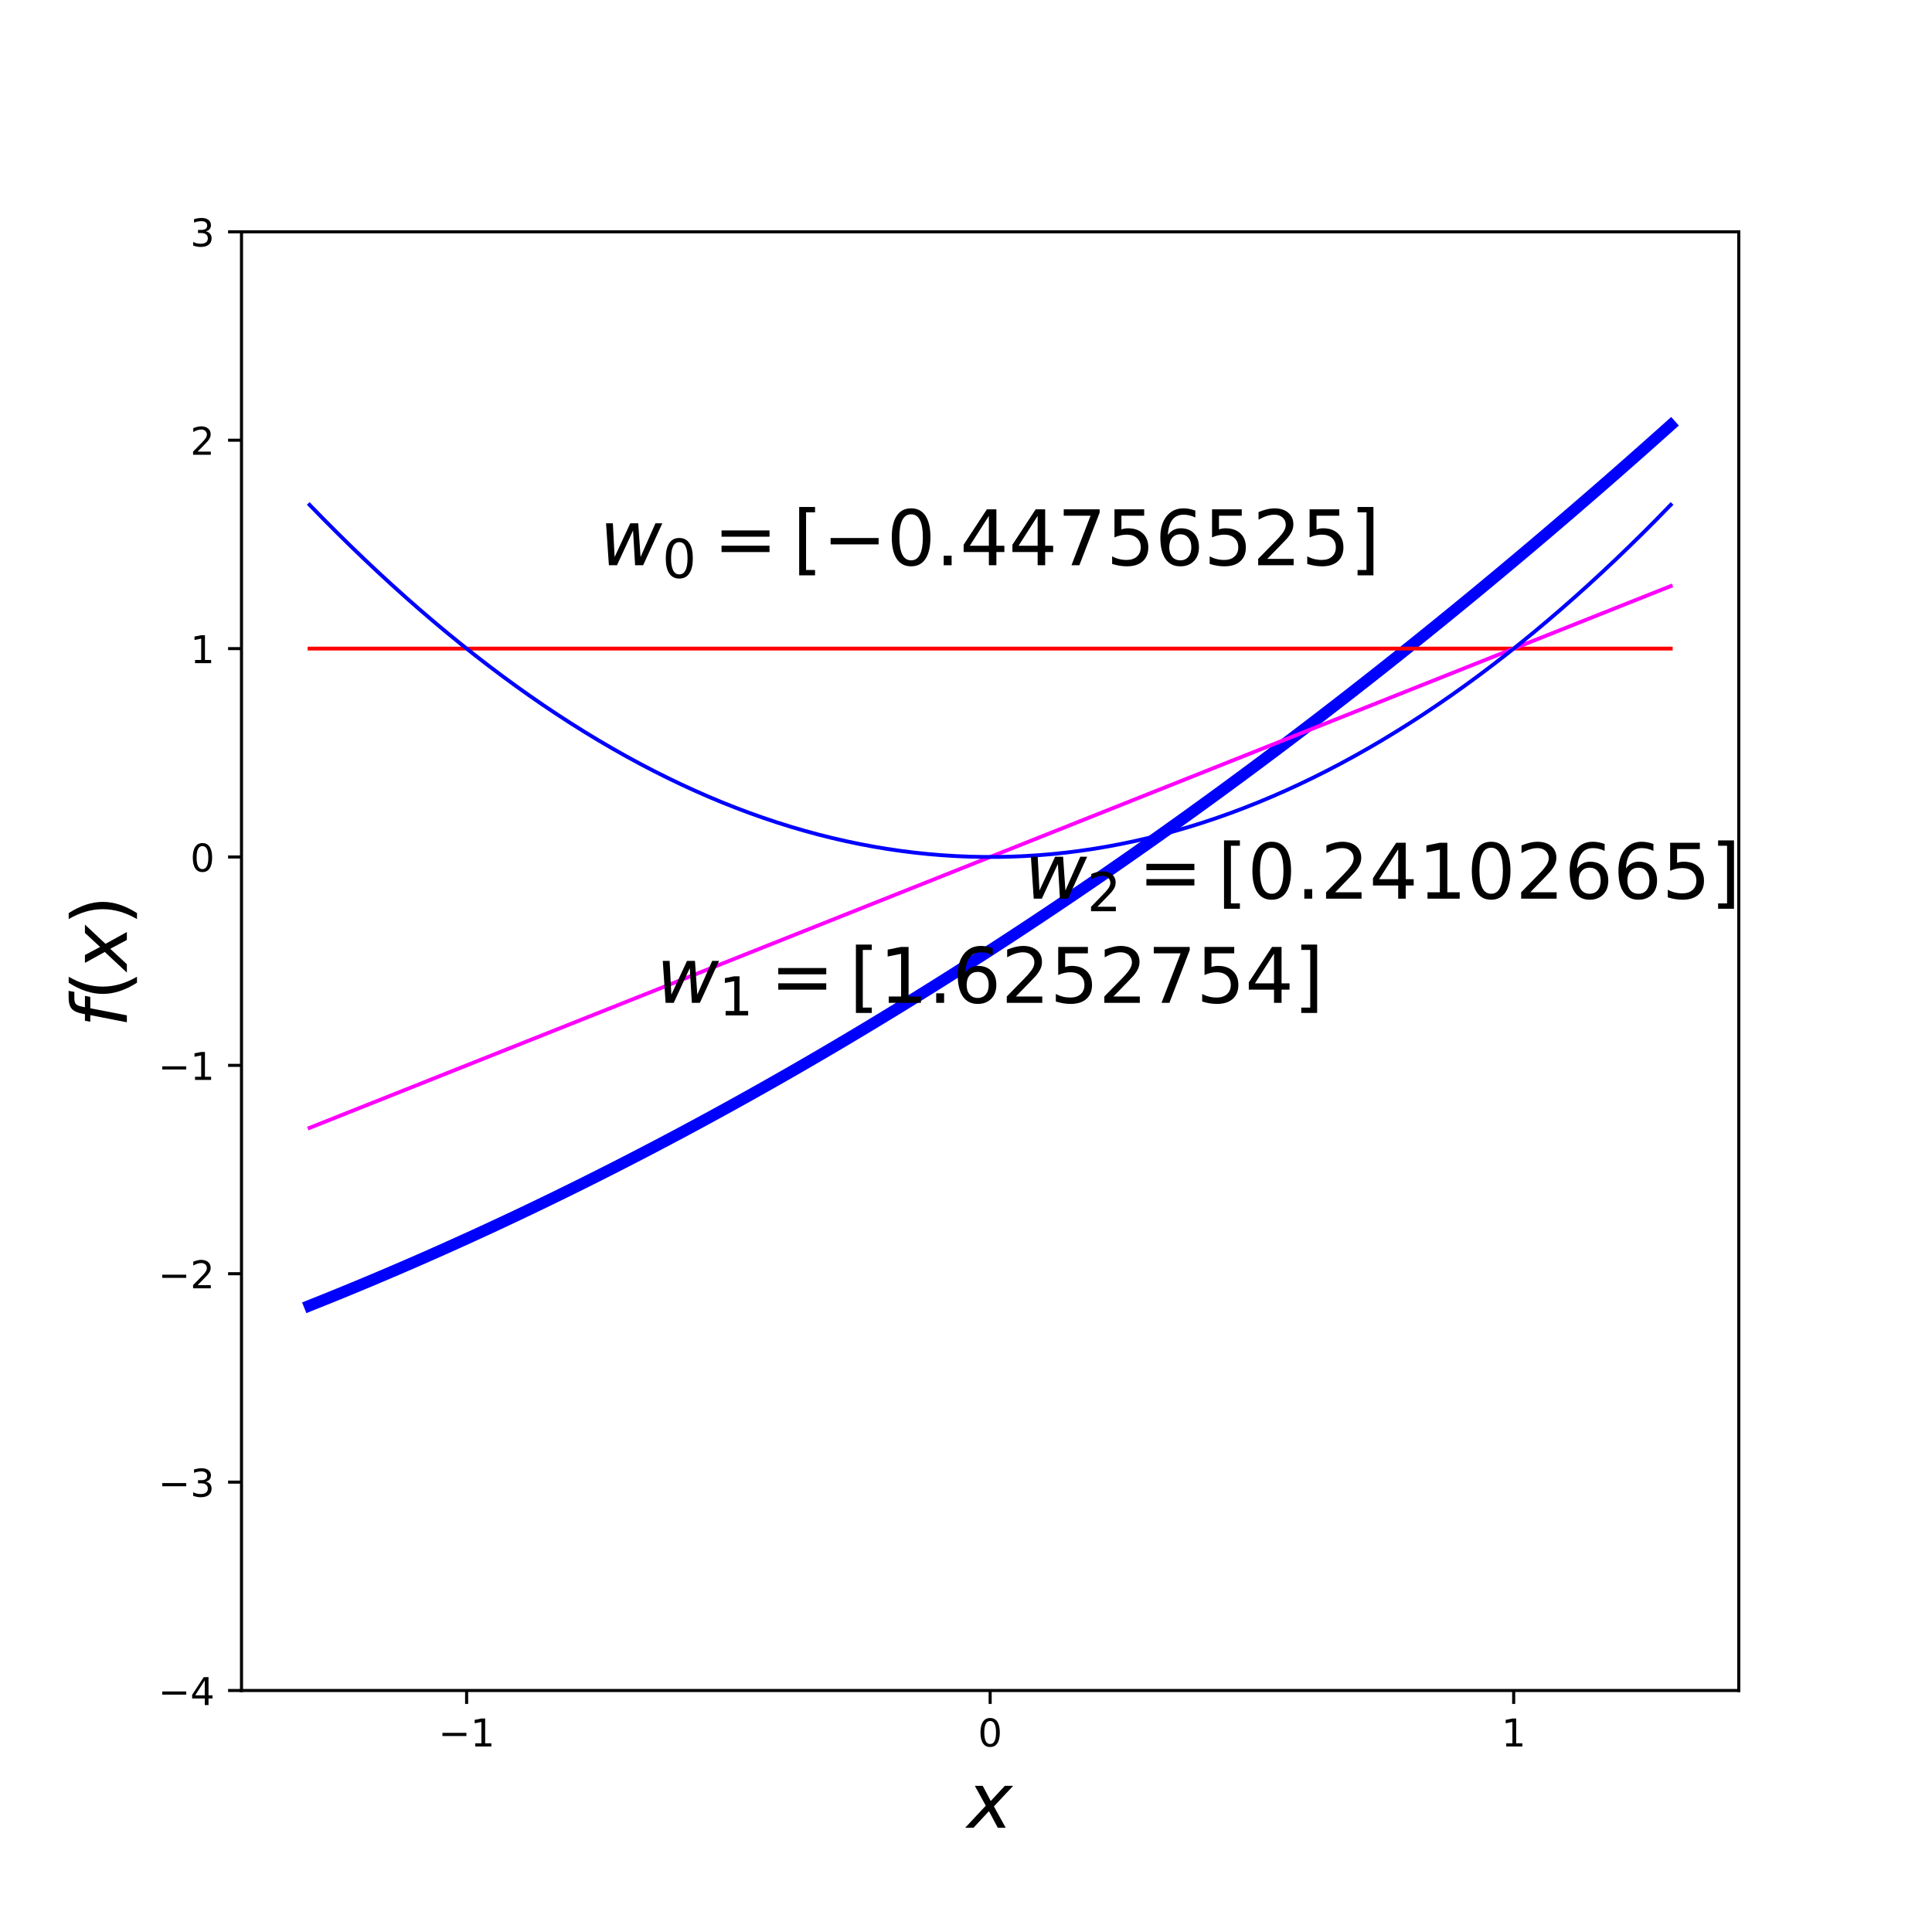
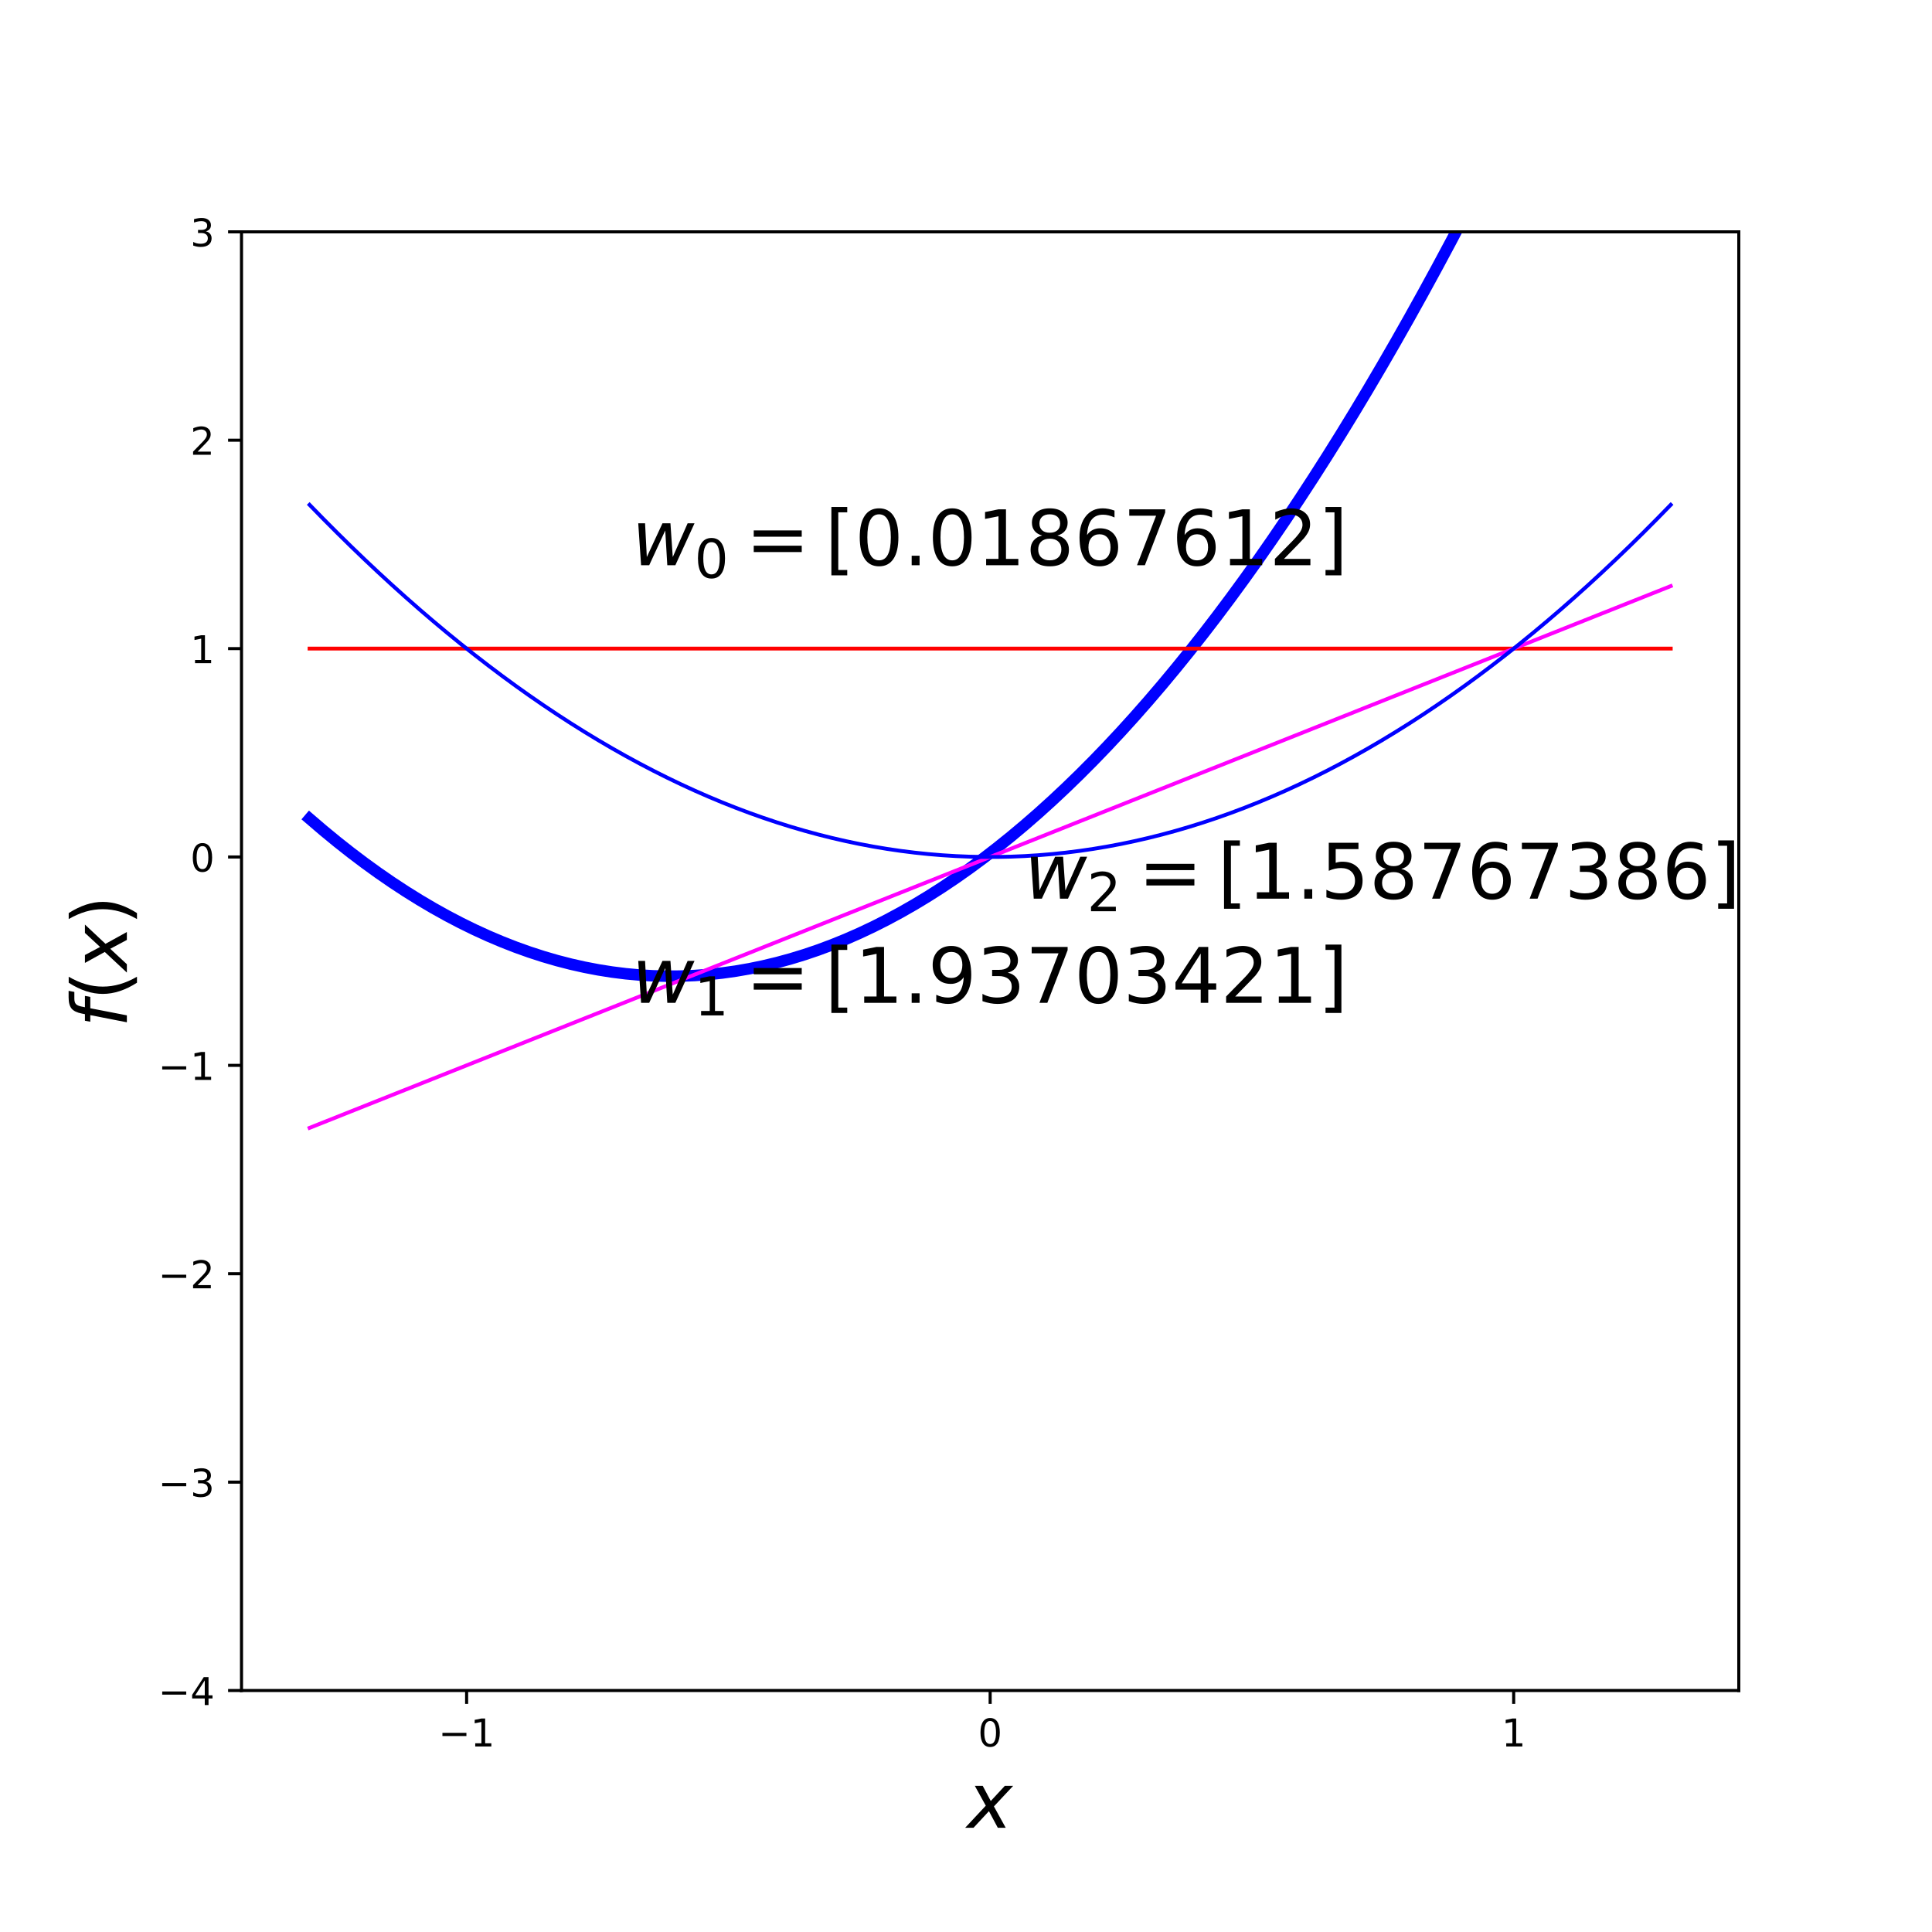
<svg xmlns="http://www.w3.org/2000/svg" xmlns:xlink="http://www.w3.org/1999/xlink" height="504pt" version="1.1" viewBox="0 0 504 504" width="504pt">
  <defs>
    <style type="text/css">
*{stroke-linecap:butt;stroke-linejoin:round;white-space:pre;}
  </style>
  </defs>
  <g id="figure_1">
    <g id="patch_1">
      <path d="M 0 504  L 504 504  L 504 0  L 0 0  z " style="fill:none;" />
    </g>
    <g id="axes_1">
      <g id="patch_2">
        <path d="M 63 441  L 453.6 441  L 453.6 60.48  L 63 60.48  z " style="fill:none;" />
      </g>
      <g id="matplotlib.axis_1">
        <g id="xtick_1">
          <g id="line2d_1">
            <defs>
-               <path d="M 0 0  L 0 3.5  " id="m003e9f1acd" style="stroke:#000000;stroke-width:0.8;" />
-             </defs>
-             <g>
-               <use style="stroke:#000000;stroke-width:0.8;" x="121.727" xlink:href="#m003e9f1acd" y="441" />
+               <path d="M 0 0  L 0 3.5  " id="md6a4d8526d" style="stroke:#000000;stroke-width:0.8;" />
+             </defs>
+             <g>
+               <use style="stroke:#000000;stroke-width:0.8;" x="121.727" xlink:href="#md6a4d8526d" y="441" />
            </g>
          </g>
          <g id="text_1">
            <defs>
              <path d="M 10.594 35.5  L 73.188 35.5  L 73.188 27.203  L 10.594 27.203  z " id="DejaVuSans-8722" />
              <path d="M 12.406 8.297  L 28.516 8.297  L 28.516 63.922  L 10.984 60.406  L 10.984 69.391  L 28.422 72.906  L 38.281 72.906  L 38.281 8.297  L 54.391 8.297  L 54.391 0  L 12.406 0  z " id="DejaVuSans-49" />
            </defs>
            <g transform="translate(114.3555 455.5984)scale(0.1 -0.1)">
              <use xlink:href="#DejaVuSans-8722" />
              <use x="83.789" xlink:href="#DejaVuSans-49" />
            </g>
          </g>
        </g>
        <g id="xtick_2">
          <g id="line2d_2">
            <g>
-               <use style="stroke:#000000;stroke-width:0.8;" x="258.3" xlink:href="#m003e9f1acd" y="441" />
+               <use style="stroke:#000000;stroke-width:0.8;" x="258.3" xlink:href="#md6a4d8526d" y="441" />
            </g>
          </g>
          <g id="text_2">
            <defs>
              <path d="M 31.781 66.406  Q 24.172 66.406 20.328 58.906  Q 16.5 51.422 16.5 36.375  Q 16.5 21.391 20.328 13.891  Q 24.172 6.391 31.781 6.391  Q 39.453 6.391 43.281 13.891  Q 47.125 21.391 47.125 36.375  Q 47.125 51.422 43.281 58.906  Q 39.453 66.406 31.781 66.406  z M 31.781 74.219  Q 44.047 74.219 50.516 64.516  Q 56.984 54.828 56.984 36.375  Q 56.984 17.969 50.516 8.266  Q 44.047 -1.422 31.781 -1.422  Q 19.531 -1.422 13.062 8.266  Q 6.594 17.969 6.594 36.375  Q 6.594 54.828 13.062 64.516  Q 19.531 74.219 31.781 74.219  z " id="DejaVuSans-48" />
            </defs>
            <g transform="translate(255.1188 455.5984)scale(0.1 -0.1)">
              <use xlink:href="#DejaVuSans-48" />
            </g>
          </g>
        </g>
        <g id="xtick_3">
          <g id="line2d_3">
            <g>
-               <use style="stroke:#000000;stroke-width:0.8;" x="394.873" xlink:href="#m003e9f1acd" y="441" />
+               <use style="stroke:#000000;stroke-width:0.8;" x="394.873" xlink:href="#md6a4d8526d" y="441" />
            </g>
          </g>
          <g id="text_3">
            <g transform="translate(391.6922 455.5984)scale(0.1 -0.1)">
              <use xlink:href="#DejaVuSans-49" />
            </g>
          </g>
        </g>
        <g id="text_4">
          <defs>
            <path d="M 60.016 54.688  L 34.906 27.875  L 50.297 0  L 39.984 0  L 28.422 21.688  L 8.297 0  L -2.594 0  L 24.312 28.812  L 10.016 54.688  L 20.312 54.688  L 30.812 34.906  L 49.125 54.688  z " id="DejaVuSans-Oblique-120" />
          </defs>
          <g transform="translate(252.3 476.875)scale(0.2 -0.2)">
            <use transform="translate(0 0.3125)" xlink:href="#DejaVuSans-Oblique-120" />
          </g>
        </g>
      </g>
      <g id="matplotlib.axis_2">
        <g id="ytick_1">
          <g id="line2d_4">
            <defs>
-               <path d="M 0 0  L -3.5 0  " id="m593ec58f8a" style="stroke:#000000;stroke-width:0.8;" />
-             </defs>
-             <g>
-               <use style="stroke:#000000;stroke-width:0.8;" x="63" xlink:href="#m593ec58f8a" y="441" />
+               <path d="M 0 0  L -3.5 0  " id="mcf58e68d33" style="stroke:#000000;stroke-width:0.8;" />
+             </defs>
+             <g>
+               <use style="stroke:#000000;stroke-width:0.8;" x="63" xlink:href="#mcf58e68d33" y="441" />
            </g>
          </g>
          <g id="text_5">
            <defs>
              <path d="M 37.797 64.312  L 12.891 25.391  L 37.797 25.391  z M 35.203 72.906  L 47.609 72.906  L 47.609 25.391  L 58.016 25.391  L 58.016 17.188  L 47.609 17.188  L 47.609 0  L 37.797 0  L 37.797 17.188  L 4.891 17.188  L 4.891 26.703  z " id="DejaVuSans-52" />
            </defs>
            <g transform="translate(41.25781 444.7992)scale(0.1 -0.1)">
              <use xlink:href="#DejaVuSans-8722" />
              <use x="83.789" xlink:href="#DejaVuSans-52" />
            </g>
          </g>
        </g>
        <g id="ytick_2">
          <g id="line2d_5">
            <g>
-               <use style="stroke:#000000;stroke-width:0.8;" x="63" xlink:href="#m593ec58f8a" y="386.64" />
+               <use style="stroke:#000000;stroke-width:0.8;" x="63" xlink:href="#mcf58e68d33" y="386.64" />
            </g>
          </g>
          <g id="text_6">
            <defs>
              <path d="M 40.578 39.312  Q 47.656 37.797 51.625 33  Q 55.609 28.219 55.609 21.188  Q 55.609 10.406 48.188 4.484  Q 40.766 -1.422 27.094 -1.422  Q 22.516 -1.422 17.656 -0.516  Q 12.797 0.391 7.625 2.203  L 7.625 11.719  Q 11.719 9.328 16.594 8.109  Q 21.484 6.891 26.812 6.891  Q 36.078 6.891 40.938 10.547  Q 45.797 14.203 45.797 21.188  Q 45.797 27.641 41.281 31.266  Q 36.766 34.906 28.719 34.906  L 20.219 34.906  L 20.219 43.016  L 29.109 43.016  Q 36.375 43.016 40.234 45.922  Q 44.094 48.828 44.094 54.297  Q 44.094 59.906 40.109 62.906  Q 36.141 65.922 28.719 65.922  Q 24.656 65.922 20.016 65.031  Q 15.375 64.156 9.812 62.312  L 9.812 71.094  Q 15.438 72.656 20.344 73.438  Q 25.25 74.219 29.594 74.219  Q 40.828 74.219 47.359 69.109  Q 53.906 64.016 53.906 55.328  Q 53.906 49.266 50.438 45.094  Q 46.969 40.922 40.578 39.312  z " id="DejaVuSans-51" />
            </defs>
            <g transform="translate(41.25781 390.4392)scale(0.1 -0.1)">
              <use xlink:href="#DejaVuSans-8722" />
              <use x="83.789" xlink:href="#DejaVuSans-51" />
            </g>
          </g>
        </g>
        <g id="ytick_3">
          <g id="line2d_6">
            <g>
-               <use style="stroke:#000000;stroke-width:0.8;" x="63" xlink:href="#m593ec58f8a" y="332.28" />
+               <use style="stroke:#000000;stroke-width:0.8;" x="63" xlink:href="#mcf58e68d33" y="332.28" />
            </g>
          </g>
          <g id="text_7">
            <defs>
              <path d="M 19.188 8.297  L 53.609 8.297  L 53.609 0  L 7.328 0  L 7.328 8.297  Q 12.938 14.109 22.625 23.891  Q 32.328 33.688 34.812 36.531  Q 39.547 41.844 41.422 45.531  Q 43.312 49.219 43.312 52.781  Q 43.312 58.594 39.234 62.25  Q 35.156 65.922 28.609 65.922  Q 23.969 65.922 18.812 64.312  Q 13.672 62.703 7.812 59.422  L 7.812 69.391  Q 13.766 71.781 18.938 73  Q 24.125 74.219 28.422 74.219  Q 39.75 74.219 46.484 68.547  Q 53.219 62.891 53.219 53.422  Q 53.219 48.922 51.531 44.891  Q 49.859 40.875 45.406 35.406  Q 44.188 33.984 37.641 27.219  Q 31.109 20.453 19.188 8.297  z " id="DejaVuSans-50" />
            </defs>
            <g transform="translate(41.25781 336.0792)scale(0.1 -0.1)">
              <use xlink:href="#DejaVuSans-8722" />
              <use x="83.789" xlink:href="#DejaVuSans-50" />
            </g>
          </g>
        </g>
        <g id="ytick_4">
          <g id="line2d_7">
            <g>
-               <use style="stroke:#000000;stroke-width:0.8;" x="63" xlink:href="#m593ec58f8a" y="277.92" />
+               <use style="stroke:#000000;stroke-width:0.8;" x="63" xlink:href="#mcf58e68d33" y="277.92" />
            </g>
          </g>
          <g id="text_8">
            <g transform="translate(41.25781 281.7192)scale(0.1 -0.1)">
              <use xlink:href="#DejaVuSans-8722" />
              <use x="83.789" xlink:href="#DejaVuSans-49" />
            </g>
          </g>
        </g>
        <g id="ytick_5">
          <g id="line2d_8">
            <g>
-               <use style="stroke:#000000;stroke-width:0.8;" x="63" xlink:href="#m593ec58f8a" y="223.56" />
+               <use style="stroke:#000000;stroke-width:0.8;" x="63" xlink:href="#mcf58e68d33" y="223.56" />
            </g>
          </g>
          <g id="text_9">
            <g transform="translate(49.6375 227.3592)scale(0.1 -0.1)">
              <use xlink:href="#DejaVuSans-48" />
            </g>
          </g>
        </g>
        <g id="ytick_6">
          <g id="line2d_9">
            <g>
-               <use style="stroke:#000000;stroke-width:0.8;" x="63" xlink:href="#m593ec58f8a" y="169.2" />
+               <use style="stroke:#000000;stroke-width:0.8;" x="63" xlink:href="#mcf58e68d33" y="169.2" />
            </g>
          </g>
          <g id="text_10">
            <g transform="translate(49.6375 172.9992)scale(0.1 -0.1)">
              <use xlink:href="#DejaVuSans-49" />
            </g>
          </g>
        </g>
        <g id="ytick_7">
          <g id="line2d_10">
            <g>
-               <use style="stroke:#000000;stroke-width:0.8;" x="63" xlink:href="#m593ec58f8a" y="114.84" />
+               <use style="stroke:#000000;stroke-width:0.8;" x="63" xlink:href="#mcf58e68d33" y="114.84" />
            </g>
          </g>
          <g id="text_11">
            <g transform="translate(49.6375 118.6392)scale(0.1 -0.1)">
              <use xlink:href="#DejaVuSans-50" />
            </g>
          </g>
        </g>
        <g id="ytick_8">
          <g id="line2d_11">
            <g>
-               <use style="stroke:#000000;stroke-width:0.8;" x="63" xlink:href="#m593ec58f8a" y="60.48" />
+               <use style="stroke:#000000;stroke-width:0.8;" x="63" xlink:href="#mcf58e68d33" y="60.48" />
            </g>
          </g>
          <g id="text_12">
            <g transform="translate(49.6375 64.27922)scale(0.1 -0.1)">
              <use xlink:href="#DejaVuSans-51" />
            </g>
          </g>
        </g>
        <g id="text_13">
          <defs>
            <path d="M 47.797 75.984  L 46.391 68.5  L 37.797 68.5  Q 32.906 68.5 30.688 66.578  Q 28.469 64.656 27.391 59.516  L 26.422 54.688  L 41.219 54.688  L 39.891 47.703  L 25.094 47.703  L 15.828 0  L 6.781 0  L 16.109 47.703  L 7.516 47.703  L 8.797 54.688  L 17.391 54.688  L 18.109 58.5  Q 19.969 68.172 24.625 72.078  Q 29.297 75.984 39.312 75.984  z " id="DejaVuSans-Oblique-102" />
            <path d="M 31 75.875  Q 24.469 64.656 21.281 53.656  Q 18.109 42.672 18.109 31.391  Q 18.109 20.125 21.312 9.062  Q 24.516 -2 31 -13.188  L 23.188 -13.188  Q 15.875 -1.703 12.234 9.375  Q 8.594 20.453 8.594 31.391  Q 8.594 42.281 12.203 53.312  Q 15.828 64.359 23.188 75.875  z " id="DejaVuSans-40" />
            <path d="M 8.016 75.875  L 15.828 75.875  Q 23.141 64.359 26.781 53.312  Q 30.422 42.281 30.422 31.391  Q 30.422 20.453 26.781 9.375  Q 23.141 -1.703 15.828 -13.188  L 8.016 -13.188  Q 14.5 -2 17.703 9.062  Q 20.906 20.125 20.906 31.391  Q 20.906 42.672 17.703 53.656  Q 14.5 64.656 8.016 75.875  z " id="DejaVuSans-41" />
          </defs>
          <g transform="translate(33.09844 268.04)rotate(-90)scale(0.2 -0.2)">
            <use transform="translate(0 0.015625)" xlink:href="#DejaVuSans-Oblique-102" />
            <use transform="translate(35.20508 0.015625)" xlink:href="#DejaVuSans-40" />
            <use transform="translate(74.21875 0.015625)" xlink:href="#DejaVuSans-Oblique-120" />
            <use transform="translate(133.3984 0.015625)" xlink:href="#DejaVuSans-41" />
          </g>
        </g>
      </g>
      <g id="line2d_12">
-         <path clip-path="url(#p34539c6579)" d="M 80.755 340.602  L 84.341 339.167  L 87.928 337.714  L 91.515 336.244  L 95.102 334.755  L 98.688 333.248  L 102.275 331.723  L 105.862 330.18  L 109.449 328.618  L 113.036 327.039  L 116.622 325.442  L 120.209 323.826  L 123.796 322.193  L 127.383 320.541  L 130.969 318.872  L 134.556 317.184  L 138.143 315.478  L 141.73 313.754  L 145.317 312.012  L 148.903 310.252  L 152.49 308.474  L 156.077 306.678  L 159.664 304.864  L 163.25 303.031  L 166.837 301.181  L 170.424 299.313  L 174.011 297.426  L 177.598 295.522  L 181.184 293.599  L 184.771 291.658  L 188.358 289.699  L 191.945 287.722  L 195.531 285.727  L 199.118 283.714  L 202.705 281.683  L 206.292 279.634  L 209.879 277.567  L 213.465 275.481  L 217.052 273.378  L 220.639 271.257  L 224.226 269.117  L 227.812 266.959  L 231.399 264.784  L 234.986 262.59  L 238.573 260.378  L 242.16 258.148  L 245.746 255.9  L 249.333 253.634  L 252.92 251.35  L 256.507 249.048  L 260.093 246.727  L 263.68 244.389  L 267.267 242.032  L 270.854 239.658  L 274.44 237.265  L 278.027 234.855  L 281.614 232.426  L 285.201 229.979  L 288.788 227.514  L 292.374 225.031  L 295.961 222.53  L 299.548 220.011  L 303.135 217.474  L 306.721 214.919  L 310.308 212.345  L 313.895 209.754  L 317.482 207.144  L 321.069 204.517  L 324.655 201.871  L 328.242 199.207  L 331.829 196.526  L 335.416 193.826  L 339.002 191.108  L 342.589 188.372  L 346.176 185.618  L 349.763 182.846  L 353.35 180.055  L 356.936 177.247  L 360.523 174.421  L 364.11 171.576  L 367.697 168.714  L 371.283 165.833  L 374.87 162.935  L 378.457 160.018  L 382.044 157.083  L 385.631 154.13  L 389.217 151.159  L 392.804 148.17  L 396.391 145.163  L 399.978 142.138  L 403.564 139.095  L 407.151 136.033  L 410.738 132.954  L 414.325 129.856  L 417.912 126.741  L 421.498 123.607  L 425.085 120.455  L 428.672 117.286  L 432.259 114.098  L 435.845 110.892  " style="fill:none;stroke:#0000ff;stroke-linecap:square;stroke-width:3;" />
+         <path clip-path="url(#pb022ae68ce)" d="M 80.755 213.574  L 84.341 216.642  L 87.928 219.592  L 91.515 222.422  L 95.102 225.133  L 98.688 227.725  L 102.275 230.198  L 105.862 232.552  L 109.449 234.787  L 113.036 236.903  L 116.622 238.9  L 120.209 240.777  L 123.796 242.536  L 127.383 244.176  L 130.969 245.696  L 134.556 247.098  L 138.143 248.38  L 141.73 249.544  L 145.317 250.588  L 148.903 251.513  L 152.49 252.32  L 156.077 253.007  L 159.664 253.575  L 163.25 254.024  L 166.837 254.354  L 170.424 254.565  L 174.011 254.657  L 177.598 254.63  L 181.184 254.484  L 184.771 254.219  L 188.358 253.834  L 191.945 253.331  L 195.531 252.709  L 199.118 251.967  L 202.705 251.107  L 206.292 250.127  L 209.879 249.029  L 213.465 247.811  L 217.052 246.474  L 220.639 245.018  L 224.226 243.444  L 227.812 241.75  L 231.399 239.937  L 234.986 238.005  L 238.573 235.954  L 242.16 233.784  L 245.746 231.494  L 249.333 229.086  L 252.92 226.559  L 256.507 223.913  L 260.093 221.147  L 263.68 218.263  L 267.267 215.259  L 270.854 212.137  L 274.44 208.895  L 278.027 205.534  L 281.614 202.055  L 285.201 198.456  L 288.788 194.738  L 292.374 190.901  L 295.961 186.945  L 299.548 182.87  L 303.135 178.676  L 306.721 174.363  L 310.308 169.931  L 313.895 165.38  L 317.482 160.71  L 321.069 155.92  L 324.655 151.012  L 328.242 145.985  L 331.829 140.838  L 335.416 135.573  L 339.002 130.188  L 342.589 124.684  L 346.176 119.062  L 349.763 113.32  L 353.35 107.459  L 356.936 101.479  L 360.523 95.38  L 364.11 89.162  L 367.697 82.825  L 371.283 76.369  L 374.87 69.794  L 378.457 63.1  L 382.044 56.287  L 385.631 49.354  L 389.217 42.303  L 392.804 35.133  L 396.391 27.843  L 399.978 20.435  L 403.564 12.907  L 407.151 5.26  L 410.043 -1  " style="fill:none;stroke:#0000ff;stroke-linecap:square;stroke-width:3;" />
      </g>
      <g id="line2d_13">
-         <path clip-path="url(#p34539c6579)" d="M 80.755 169.2  L 84.341 169.2  L 87.928 169.2  L 91.515 169.2  L 95.102 169.2  L 98.688 169.2  L 102.275 169.2  L 105.862 169.2  L 109.449 169.2  L 113.036 169.2  L 116.622 169.2  L 120.209 169.2  L 123.796 169.2  L 127.383 169.2  L 130.969 169.2  L 134.556 169.2  L 138.143 169.2  L 141.73 169.2  L 145.317 169.2  L 148.903 169.2  L 152.49 169.2  L 156.077 169.2  L 159.664 169.2  L 163.25 169.2  L 166.837 169.2  L 170.424 169.2  L 174.011 169.2  L 177.598 169.2  L 181.184 169.2  L 184.771 169.2  L 188.358 169.2  L 191.945 169.2  L 195.531 169.2  L 199.118 169.2  L 202.705 169.2  L 206.292 169.2  L 209.879 169.2  L 213.465 169.2  L 217.052 169.2  L 220.639 169.2  L 224.226 169.2  L 227.812 169.2  L 231.399 169.2  L 234.986 169.2  L 238.573 169.2  L 242.16 169.2  L 245.746 169.2  L 249.333 169.2  L 252.92 169.2  L 256.507 169.2  L 260.093 169.2  L 263.68 169.2  L 267.267 169.2  L 270.854 169.2  L 274.44 169.2  L 278.027 169.2  L 281.614 169.2  L 285.201 169.2  L 288.788 169.2  L 292.374 169.2  L 295.961 169.2  L 299.548 169.2  L 303.135 169.2  L 306.721 169.2  L 310.308 169.2  L 313.895 169.2  L 317.482 169.2  L 321.069 169.2  L 324.655 169.2  L 328.242 169.2  L 331.829 169.2  L 335.416 169.2  L 339.002 169.2  L 342.589 169.2  L 346.176 169.2  L 349.763 169.2  L 353.35 169.2  L 356.936 169.2  L 360.523 169.2  L 364.11 169.2  L 367.697 169.2  L 371.283 169.2  L 374.87 169.2  L 378.457 169.2  L 382.044 169.2  L 385.631 169.2  L 389.217 169.2  L 392.804 169.2  L 396.391 169.2  L 399.978 169.2  L 403.564 169.2  L 407.151 169.2  L 410.738 169.2  L 414.325 169.2  L 417.912 169.2  L 421.498 169.2  L 425.085 169.2  L 428.672 169.2  L 432.259 169.2  L 435.845 169.2  " style="fill:none;stroke:#ff0000;stroke-linecap:square;" />
+         <path clip-path="url(#pb022ae68ce)" d="M 80.755 169.2  L 84.341 169.2  L 87.928 169.2  L 91.515 169.2  L 95.102 169.2  L 98.688 169.2  L 102.275 169.2  L 105.862 169.2  L 109.449 169.2  L 113.036 169.2  L 116.622 169.2  L 120.209 169.2  L 123.796 169.2  L 127.383 169.2  L 130.969 169.2  L 134.556 169.2  L 138.143 169.2  L 141.73 169.2  L 145.317 169.2  L 148.903 169.2  L 152.49 169.2  L 156.077 169.2  L 159.664 169.2  L 163.25 169.2  L 166.837 169.2  L 170.424 169.2  L 174.011 169.2  L 177.598 169.2  L 181.184 169.2  L 184.771 169.2  L 188.358 169.2  L 191.945 169.2  L 195.531 169.2  L 199.118 169.2  L 202.705 169.2  L 206.292 169.2  L 209.879 169.2  L 213.465 169.2  L 217.052 169.2  L 220.639 169.2  L 224.226 169.2  L 227.812 169.2  L 231.399 169.2  L 234.986 169.2  L 238.573 169.2  L 242.16 169.2  L 245.746 169.2  L 249.333 169.2  L 252.92 169.2  L 256.507 169.2  L 260.093 169.2  L 263.68 169.2  L 267.267 169.2  L 270.854 169.2  L 274.44 169.2  L 278.027 169.2  L 281.614 169.2  L 285.201 169.2  L 288.788 169.2  L 292.374 169.2  L 295.961 169.2  L 299.548 169.2  L 303.135 169.2  L 306.721 169.2  L 310.308 169.2  L 313.895 169.2  L 317.482 169.2  L 321.069 169.2  L 324.655 169.2  L 328.242 169.2  L 331.829 169.2  L 335.416 169.2  L 339.002 169.2  L 342.589 169.2  L 346.176 169.2  L 349.763 169.2  L 353.35 169.2  L 356.936 169.2  L 360.523 169.2  L 364.11 169.2  L 367.697 169.2  L 371.283 169.2  L 374.87 169.2  L 378.457 169.2  L 382.044 169.2  L 385.631 169.2  L 389.217 169.2  L 392.804 169.2  L 396.391 169.2  L 399.978 169.2  L 403.564 169.2  L 407.151 169.2  L 410.738 169.2  L 414.325 169.2  L 417.912 169.2  L 421.498 169.2  L 425.085 169.2  L 428.672 169.2  L 432.259 169.2  L 435.845 169.2  " style="fill:none;stroke:#ff0000;stroke-linecap:square;" />
      </g>
      <g id="line2d_14">
-         <path clip-path="url(#p34539c6579)" d="M 80.755 294.228  L 84.341 292.8  L 87.928 291.373  L 91.515 289.945  L 95.102 288.517  L 98.688 287.09  L 102.275 285.662  L 105.862 284.235  L 109.449 282.807  L 113.036 281.379  L 116.622 279.952  L 120.209 278.524  L 123.796 277.096  L 127.383 275.669  L 130.969 274.241  L 134.556 272.813  L 138.143 271.386  L 141.73 269.958  L 145.317 268.531  L 148.903 267.103  L 152.49 265.675  L 156.077 264.248  L 159.664 262.82  L 163.25 261.392  L 166.837 259.965  L 170.424 258.537  L 174.011 257.109  L 177.598 255.682  L 181.184 254.254  L 184.771 252.827  L 188.358 251.399  L 191.945 249.971  L 195.531 248.544  L 199.118 247.116  L 202.705 245.688  L 206.292 244.261  L 209.879 242.833  L 213.465 241.405  L 217.052 239.978  L 220.639 238.55  L 224.226 237.123  L 227.812 235.695  L 231.399 234.267  L 234.986 232.84  L 238.573 231.412  L 242.16 229.984  L 245.746 228.557  L 249.333 227.129  L 252.92 225.701  L 256.507 224.274  L 260.093 222.846  L 263.68 221.419  L 267.267 219.991  L 270.854 218.563  L 274.44 217.136  L 278.027 215.708  L 281.614 214.28  L 285.201 212.853  L 288.788 211.425  L 292.374 209.997  L 295.961 208.57  L 299.548 207.142  L 303.135 205.715  L 306.721 204.287  L 310.308 202.859  L 313.895 201.432  L 317.482 200.004  L 321.069 198.576  L 324.655 197.149  L 328.242 195.721  L 331.829 194.293  L 335.416 192.866  L 339.002 191.438  L 342.589 190.011  L 346.176 188.583  L 349.763 187.155  L 353.35 185.728  L 356.936 184.3  L 360.523 182.872  L 364.11 181.445  L 367.697 180.017  L 371.283 178.589  L 374.87 177.162  L 378.457 175.734  L 382.044 174.307  L 385.631 172.879  L 389.217 171.451  L 392.804 170.024  L 396.391 168.596  L 399.978 167.168  L 403.564 165.741  L 407.151 164.313  L 410.738 162.885  L 414.325 161.458  L 417.912 160.03  L 421.498 158.603  L 425.085 157.175  L 428.672 155.747  L 432.259 154.32  L 435.845 152.892  " style="fill:none;stroke:#ff00ff;stroke-linecap:square;" />
+         <path clip-path="url(#pb022ae68ce)" d="M 80.755 294.228  L 84.341 292.8  L 87.928 291.373  L 91.515 289.945  L 95.102 288.517  L 98.688 287.09  L 102.275 285.662  L 105.862 284.235  L 109.449 282.807  L 113.036 281.379  L 116.622 279.952  L 120.209 278.524  L 123.796 277.096  L 127.383 275.669  L 130.969 274.241  L 134.556 272.813  L 138.143 271.386  L 141.73 269.958  L 145.317 268.531  L 148.903 267.103  L 152.49 265.675  L 156.077 264.248  L 159.664 262.82  L 163.25 261.392  L 166.837 259.965  L 170.424 258.537  L 174.011 257.109  L 177.598 255.682  L 181.184 254.254  L 184.771 252.827  L 188.358 251.399  L 191.945 249.971  L 195.531 248.544  L 199.118 247.116  L 202.705 245.688  L 206.292 244.261  L 209.879 242.833  L 213.465 241.405  L 217.052 239.978  L 220.639 238.55  L 224.226 237.123  L 227.812 235.695  L 231.399 234.267  L 234.986 232.84  L 238.573 231.412  L 242.16 229.984  L 245.746 228.557  L 249.333 227.129  L 252.92 225.701  L 256.507 224.274  L 260.093 222.846  L 263.68 221.419  L 267.267 219.991  L 270.854 218.563  L 274.44 217.136  L 278.027 215.708  L 281.614 214.28  L 285.201 212.853  L 288.788 211.425  L 292.374 209.997  L 295.961 208.57  L 299.548 207.142  L 303.135 205.715  L 306.721 204.287  L 310.308 202.859  L 313.895 201.432  L 317.482 200.004  L 321.069 198.576  L 324.655 197.149  L 328.242 195.721  L 331.829 194.293  L 335.416 192.866  L 339.002 191.438  L 342.589 190.011  L 346.176 188.583  L 349.763 187.155  L 353.35 185.728  L 356.936 184.3  L 360.523 182.872  L 364.11 181.445  L 367.697 180.017  L 371.283 178.589  L 374.87 177.162  L 378.457 175.734  L 382.044 174.307  L 385.631 172.879  L 389.217 171.451  L 392.804 170.024  L 396.391 168.596  L 399.978 167.168  L 403.564 165.741  L 407.151 164.313  L 410.738 162.885  L 414.325 161.458  L 417.912 160.03  L 421.498 158.603  L 425.085 157.175  L 428.672 155.747  L 432.259 154.32  L 435.845 152.892  " style="fill:none;stroke:#ff00ff;stroke-linecap:square;" />
      </g>
      <g id="line2d_15">
-         <path clip-path="url(#p34539c6579)" d="M 80.755 131.692  L 84.341 135.366  L 87.928 138.965  L 91.515 142.49  L 95.102 145.939  L 98.688 149.314  L 102.275 152.613  L 105.862 155.837  L 109.449 158.987  L 113.036 162.061  L 116.622 165.061  L 120.209 167.985  L 123.796 170.835  L 127.383 173.609  L 130.969 176.309  L 134.556 178.933  L 138.143 181.483  L 141.73 183.958  L 145.317 186.357  L 148.903 188.682  L 152.49 190.931  L 156.077 193.106  L 159.664 195.206  L 163.25 197.23  L 166.837 199.18  L 170.424 201.055  L 174.011 202.854  L 177.598 204.579  L 181.184 206.229  L 184.771 207.803  L 188.358 209.303  L 191.945 210.728  L 195.531 212.078  L 199.118 213.352  L 202.705 214.552  L 206.292 215.677  L 209.879 216.727  L 213.465 217.702  L 217.052 218.601  L 220.639 219.426  L 224.226 220.176  L 227.812 220.851  L 231.399 221.451  L 234.986 221.976  L 238.573 222.426  L 242.16 222.801  L 245.746 223.101  L 249.333 223.326  L 252.92 223.476  L 256.507 223.551  L 260.093 223.551  L 263.68 223.476  L 267.267 223.326  L 270.854 223.101  L 274.44 222.801  L 278.027 222.426  L 281.614 221.976  L 285.201 221.451  L 288.788 220.851  L 292.374 220.176  L 295.961 219.426  L 299.548 218.601  L 303.135 217.702  L 306.721 216.727  L 310.308 215.677  L 313.895 214.552  L 317.482 213.352  L 321.069 212.078  L 324.655 210.728  L 328.242 209.303  L 331.829 207.803  L 335.416 206.229  L 339.002 204.579  L 342.589 202.854  L 346.176 201.055  L 349.763 199.18  L 353.35 197.23  L 356.936 195.206  L 360.523 193.106  L 364.11 190.931  L 367.697 188.682  L 371.283 186.357  L 374.87 183.958  L 378.457 181.483  L 382.044 178.933  L 385.631 176.309  L 389.217 173.609  L 392.804 170.835  L 396.391 167.985  L 399.978 165.061  L 403.564 162.061  L 407.151 158.987  L 410.738 155.837  L 414.325 152.613  L 417.912 149.314  L 421.498 145.939  L 425.085 142.49  L 428.672 138.965  L 432.259 135.366  L 435.845 131.692  " style="fill:none;stroke:#0000ff;stroke-linecap:square;" />
+         <path clip-path="url(#pb022ae68ce)" d="M 80.755 131.692  L 84.341 135.366  L 87.928 138.965  L 91.515 142.49  L 95.102 145.939  L 98.688 149.314  L 102.275 152.613  L 105.862 155.837  L 109.449 158.987  L 113.036 162.061  L 116.622 165.061  L 120.209 167.985  L 123.796 170.835  L 127.383 173.609  L 130.969 176.309  L 134.556 178.933  L 138.143 181.483  L 141.73 183.958  L 145.317 186.357  L 148.903 188.682  L 152.49 190.931  L 156.077 193.106  L 159.664 195.206  L 163.25 197.23  L 166.837 199.18  L 170.424 201.055  L 174.011 202.854  L 177.598 204.579  L 181.184 206.229  L 184.771 207.803  L 188.358 209.303  L 191.945 210.728  L 195.531 212.078  L 199.118 213.352  L 202.705 214.552  L 206.292 215.677  L 209.879 216.727  L 213.465 217.702  L 217.052 218.601  L 220.639 219.426  L 224.226 220.176  L 227.812 220.851  L 231.399 221.451  L 234.986 221.976  L 238.573 222.426  L 242.16 222.801  L 245.746 223.101  L 249.333 223.326  L 252.92 223.476  L 256.507 223.551  L 260.093 223.551  L 263.68 223.476  L 267.267 223.326  L 270.854 223.101  L 274.44 222.801  L 278.027 222.426  L 281.614 221.976  L 285.201 221.451  L 288.788 220.851  L 292.374 220.176  L 295.961 219.426  L 299.548 218.601  L 303.135 217.702  L 306.721 216.727  L 310.308 215.677  L 313.895 214.552  L 317.482 213.352  L 321.069 212.078  L 324.655 210.728  L 328.242 209.303  L 331.829 207.803  L 335.416 206.229  L 339.002 204.579  L 342.589 202.854  L 346.176 201.055  L 349.763 199.18  L 353.35 197.23  L 356.936 195.206  L 360.523 193.106  L 364.11 190.931  L 367.697 188.682  L 371.283 186.357  L 374.87 183.958  L 378.457 181.483  L 382.044 178.933  L 385.631 176.309  L 389.217 173.609  L 392.804 170.835  L 396.391 167.985  L 399.978 165.061  L 403.564 162.061  L 407.151 158.987  L 410.738 155.837  L 414.325 152.613  L 417.912 149.314  L 421.498 145.939  L 425.085 142.49  L 428.672 138.965  L 432.259 135.366  L 435.845 131.692  " style="fill:none;stroke:#0000ff;stroke-linecap:square;" />
      </g>
      <g id="patch_3">
        <path d="M 63 441  L 63 60.48  " style="fill:none;stroke:#000000;stroke-linecap:square;stroke-linejoin:miter;stroke-width:0.8;" />
      </g>
      <g id="patch_4">
        <path d="M 453.6 441  L 453.6 60.48  " style="fill:none;stroke:#000000;stroke-linecap:square;stroke-linejoin:miter;stroke-width:0.8;" />
      </g>
      <g id="patch_5">
        <path d="M 63 441  L 453.6 441  " style="fill:none;stroke:#000000;stroke-linecap:square;stroke-linejoin:miter;stroke-width:0.8;" />
      </g>
      <g id="patch_6">
        <path d="M 63 60.48  L 453.6 60.48  " style="fill:none;stroke:#000000;stroke-linecap:square;stroke-linejoin:miter;stroke-width:0.8;" />
      </g>
      <g id="text_14">
        <defs>
          <path d="M 8.5 54.688  L 17.391 54.688  L 19.672 10.688  L 40.094 54.688  L 50.484 54.688  L 53.516 10.688  L 72.906 54.688  L 81.891 54.688  L 56.891 0  L 46.391 0  L 43.703 45.312  L 22.797 0  L 12.203 0  z " id="DejaVuSans-Oblique-119" />
          <path d="M 10.594 45.406  L 73.188 45.406  L 73.188 37.203  L 10.594 37.203  z M 10.594 25.484  L 73.188 25.484  L 73.188 17.188  L 10.594 17.188  z " id="DejaVuSans-61" />
          <path d="M 8.594 75.984  L 29.297 75.984  L 29.297 69  L 17.578 69  L 17.578 -6.203  L 29.297 -6.203  L 29.297 -13.188  L 8.594 -13.188  z " id="DejaVuSans-91" />
          <path d="M 10.688 12.406  L 21 12.406  L 21 0  L 10.688 0  z " id="DejaVuSans-46" />
+           <path d="M 31.781 34.625  Q 24.75 34.625 20.719 30.859  Q 16.703 27.094 16.703 20.516  Q 16.703 13.922 20.719 10.156  Q 24.75 6.391 31.781 6.391  Q 38.812 6.391 42.859 10.172  Q 46.922 13.969 46.922 20.516  Q 46.922 27.094 42.891 30.859  Q 38.875 34.625 31.781 34.625  z M 21.922 38.812  Q 15.578 40.375 12.031 44.719  Q 8.5 49.078 8.5 55.328  Q 8.5 64.062 14.719 69.141  Q 20.953 74.219 31.781 74.219  Q 42.672 74.219 48.875 69.141  Q 55.078 64.062 55.078 55.328  Q 55.078 49.078 51.531 44.719  Q 48 40.375 41.703 38.812  Q 48.828 37.156 52.797 32.312  Q 56.781 27.484 56.781 20.516  Q 56.781 9.906 50.312 4.234  Q 43.844 -1.422 31.781 -1.422  Q 19.734 -1.422 13.25 4.234  Q 6.781 9.906 6.781 20.516  Q 6.781 27.484 10.781 32.312  Q 14.797 37.156 21.922 38.812  z M 18.312 54.391  Q 18.312 48.734 21.844 45.562  Q 25.391 42.391 31.781 42.391  Q 38.141 42.391 41.719 45.562  Q 45.312 48.734 45.312 54.391  Q 45.312 60.062 41.719 63.234  Q 38.141 66.406 31.781 66.406  Q 25.391 66.406 21.844 63.234  Q 18.312 60.062 18.312 54.391  z " id="DejaVuSans-56" />
+           <path d="M 33.016 40.375  Q 26.375 40.375 22.484 35.828  Q 18.609 31.297 18.609 23.391  Q 18.609 15.531 22.484 10.953  Q 26.375 6.391 33.016 6.391  Q 39.656 6.391 43.531 10.953  Q 47.406 15.531 47.406 23.391  Q 47.406 31.297 43.531 35.828  Q 39.656 40.375 33.016 40.375  z M 52.594 71.297  L 52.594 62.312  Q 48.875 64.062 45.094 64.984  Q 41.312 65.922 37.594 65.922  Q 27.828 65.922 22.672 59.328  Q 17.531 52.734 16.797 39.406  Q 19.672 43.656 24.016 45.922  Q 28.375 48.188 33.594 48.188  Q 44.578 48.188 50.953 41.516  Q 57.328 34.859 57.328 23.391  Q 57.328 12.156 50.688 5.359  Q 44.047 -1.422 33.016 -1.422  Q 20.359 -1.422 13.672 8.266  Q 6.984 17.969 6.984 36.375  Q 6.984 53.656 15.188 63.938  Q 23.391 74.219 37.203 74.219  Q 40.922 74.219 44.703 73.484  Q 48.484 72.75 52.594 71.297  z " id="DejaVuSans-54" />
          <path d="M 8.203 72.906  L 55.078 72.906  L 55.078 68.703  L 28.609 0  L 18.312 0  L 43.219 64.594  L 8.203 64.594  z " id="DejaVuSans-55" />
-           <path d="M 10.797 72.906  L 49.516 72.906  L 49.516 64.594  L 19.828 64.594  L 19.828 46.734  Q 21.969 47.469 24.109 47.828  Q 26.266 48.188 28.422 48.188  Q 40.625 48.188 47.75 41.5  Q 54.891 34.812 54.891 23.391  Q 54.891 11.625 47.562 5.094  Q 40.234 -1.422 26.906 -1.422  Q 22.312 -1.422 17.547 -0.641  Q 12.797 0.141 7.719 1.703  L 7.719 11.625  Q 12.109 9.234 16.797 8.062  Q 21.484 6.891 26.703 6.891  Q 35.156 6.891 40.078 11.328  Q 45.016 15.766 45.016 23.391  Q 45.016 31 40.078 35.438  Q 35.156 39.891 26.703 39.891  Q 22.75 39.891 18.812 39.016  Q 14.891 38.141 10.797 36.281  z " id="DejaVuSans-53" />
-           <path d="M 33.016 40.375  Q 26.375 40.375 22.484 35.828  Q 18.609 31.297 18.609 23.391  Q 18.609 15.531 22.484 10.953  Q 26.375 6.391 33.016 6.391  Q 39.656 6.391 43.531 10.953  Q 47.406 15.531 47.406 23.391  Q 47.406 31.297 43.531 35.828  Q 39.656 40.375 33.016 40.375  z M 52.594 71.297  L 52.594 62.312  Q 48.875 64.062 45.094 64.984  Q 41.312 65.922 37.594 65.922  Q 27.828 65.922 22.672 59.328  Q 17.531 52.734 16.797 39.406  Q 19.672 43.656 24.016 45.922  Q 28.375 48.188 33.594 48.188  Q 44.578 48.188 50.953 41.516  Q 57.328 34.859 57.328 23.391  Q 57.328 12.156 50.688 5.359  Q 44.047 -1.422 33.016 -1.422  Q 20.359 -1.422 13.672 8.266  Q 6.984 17.969 6.984 36.375  Q 6.984 53.656 15.188 63.938  Q 23.391 74.219 37.203 74.219  Q 40.922 74.219 44.703 73.484  Q 48.484 72.75 52.594 71.297  z " id="DejaVuSans-54" />
          <path d="M 30.422 75.984  L 30.422 -13.188  L 9.719 -13.188  L 9.719 -6.203  L 21.391 -6.203  L 21.391 69  L 9.719 69  L 9.719 75.984  z " id="DejaVuSans-93" />
        </defs>
-         <g transform="translate(156.4 147.456)scale(0.2 -0.2)">
+         <g transform="translate(164.8 147.456)scale(0.2 -0.2)">
          <use transform="translate(0 0.015625)" xlink:href="#DejaVuSans-Oblique-119" />
          <use transform="translate(81.78711 -16.39062)scale(0.7)" xlink:href="#DejaVuSans-48" />
          <use transform="translate(148.54 0.015625)" xlink:href="#DejaVuSans-61" />
          <use transform="translate(251.8115 0.015625)" xlink:href="#DejaVuSans-91" />
-           <use transform="translate(290.8252 0.015625)" xlink:href="#DejaVuSans-8722" />
-           <use transform="translate(374.6143 0.015625)" xlink:href="#DejaVuSans-48" />
-           <use transform="translate(438.2373 0.015625)" xlink:href="#DejaVuSans-46" />
-           <use transform="translate(470.0244 0.015625)" xlink:href="#DejaVuSans-52" />
-           <use transform="translate(533.6475 0.015625)" xlink:href="#DejaVuSans-52" />
-           <use transform="translate(597.2705 0.015625)" xlink:href="#DejaVuSans-55" />
-           <use transform="translate(660.8936 0.015625)" xlink:href="#DejaVuSans-53" />
-           <use transform="translate(724.5166 0.015625)" xlink:href="#DejaVuSans-54" />
-           <use transform="translate(788.1396 0.015625)" xlink:href="#DejaVuSans-53" />
-           <use transform="translate(851.7627 0.015625)" xlink:href="#DejaVuSans-50" />
-           <use transform="translate(915.3857 0.015625)" xlink:href="#DejaVuSans-53" />
-           <use transform="translate(979.0088 0.015625)" xlink:href="#DejaVuSans-93" />
+           <use transform="translate(290.8252 0.015625)" xlink:href="#DejaVuSans-48" />
+           <use transform="translate(354.4482 0.015625)" xlink:href="#DejaVuSans-46" />
+           <use transform="translate(386.2354 0.015625)" xlink:href="#DejaVuSans-48" />
+           <use transform="translate(449.8584 0.015625)" xlink:href="#DejaVuSans-49" />
+           <use transform="translate(513.4814 0.015625)" xlink:href="#DejaVuSans-56" />
+           <use transform="translate(577.1045 0.015625)" xlink:href="#DejaVuSans-54" />
+           <use transform="translate(640.7275 0.015625)" xlink:href="#DejaVuSans-55" />
+           <use transform="translate(704.3506 0.015625)" xlink:href="#DejaVuSans-54" />
+           <use transform="translate(767.9736 0.015625)" xlink:href="#DejaVuSans-49" />
+           <use transform="translate(831.5967 0.015625)" xlink:href="#DejaVuSans-50" />
+           <use transform="translate(895.2197 0.015625)" xlink:href="#DejaVuSans-93" />
        </g>
      </g>
      <g id="text_15">
-         <g transform="translate(171.2 261.612)scale(0.2 -0.2)">
+         <defs>
+           <path d="M 10.984 1.516  L 10.984 10.5  Q 14.703 8.734 18.5 7.812  Q 22.312 6.891 25.984 6.891  Q 35.75 6.891 40.891 13.453  Q 46.047 20.016 46.781 33.406  Q 43.953 29.203 39.594 26.953  Q 35.25 24.703 29.984 24.703  Q 19.047 24.703 12.672 31.312  Q 6.297 37.938 6.297 49.422  Q 6.297 60.641 12.938 67.422  Q 19.578 74.219 30.609 74.219  Q 43.266 74.219 49.922 64.516  Q 56.594 54.828 56.594 36.375  Q 56.594 19.141 48.406 8.859  Q 40.234 -1.422 26.422 -1.422  Q 22.703 -1.422 18.891 -0.688  Q 15.094 0.047 10.984 1.516  z M 30.609 32.422  Q 37.25 32.422 41.125 36.953  Q 45.016 41.5 45.016 49.422  Q 45.016 57.281 41.125 61.844  Q 37.25 66.406 30.609 66.406  Q 23.969 66.406 20.094 61.844  Q 16.219 57.281 16.219 49.422  Q 16.219 41.5 20.094 36.953  Q 23.969 32.422 30.609 32.422  z " id="DejaVuSans-57" />
+         </defs>
+         <g transform="translate(164.8 261.612)scale(0.2 -0.2)">
          <use transform="translate(0 0.015625)" xlink:href="#DejaVuSans-Oblique-119" />
          <use transform="translate(81.78711 -16.39062)scale(0.7)" xlink:href="#DejaVuSans-49" />
          <use transform="translate(148.54 0.015625)" xlink:href="#DejaVuSans-61" />
          <use transform="translate(251.8115 0.015625)" xlink:href="#DejaVuSans-91" />
          <use transform="translate(290.8252 0.015625)" xlink:href="#DejaVuSans-49" />
          <use transform="translate(354.4482 0.015625)" xlink:href="#DejaVuSans-46" />
-           <use transform="translate(386.2354 0.015625)" xlink:href="#DejaVuSans-54" />
-           <use transform="translate(449.8584 0.015625)" xlink:href="#DejaVuSans-50" />
-           <use transform="translate(513.4814 0.015625)" xlink:href="#DejaVuSans-53" />
-           <use transform="translate(577.1045 0.015625)" xlink:href="#DejaVuSans-50" />
-           <use transform="translate(640.7275 0.015625)" xlink:href="#DejaVuSans-55" />
-           <use transform="translate(704.3506 0.015625)" xlink:href="#DejaVuSans-53" />
-           <use transform="translate(767.9736 0.015625)" xlink:href="#DejaVuSans-52" />
-           <use transform="translate(831.5967 0.015625)" xlink:href="#DejaVuSans-93" />
+           <use transform="translate(386.2354 0.015625)" xlink:href="#DejaVuSans-57" />
+           <use transform="translate(449.8584 0.015625)" xlink:href="#DejaVuSans-51" />
+           <use transform="translate(513.4814 0.015625)" xlink:href="#DejaVuSans-55" />
+           <use transform="translate(577.1045 0.015625)" xlink:href="#DejaVuSans-48" />
+           <use transform="translate(640.7275 0.015625)" xlink:href="#DejaVuSans-51" />
+           <use transform="translate(704.3506 0.015625)" xlink:href="#DejaVuSans-52" />
+           <use transform="translate(767.9736 0.015625)" xlink:href="#DejaVuSans-50" />
+           <use transform="translate(831.5967 0.015625)" xlink:href="#DejaVuSans-49" />
+           <use transform="translate(895.2197 0.015625)" xlink:href="#DejaVuSans-93" />
        </g>
      </g>
      <g id="text_16">
+         <defs>
+           <path d="M 10.797 72.906  L 49.516 72.906  L 49.516 64.594  L 19.828 64.594  L 19.828 46.734  Q 21.969 47.469 24.109 47.828  Q 26.266 48.188 28.422 48.188  Q 40.625 48.188 47.75 41.5  Q 54.891 34.812 54.891 23.391  Q 54.891 11.625 47.562 5.094  Q 40.234 -1.422 26.906 -1.422  Q 22.312 -1.422 17.547 -0.641  Q 12.797 0.141 7.719 1.703  L 7.719 11.625  Q 12.109 9.234 16.797 8.062  Q 21.484 6.891 26.703 6.891  Q 35.156 6.891 40.078 11.328  Q 45.016 15.766 45.016 23.391  Q 45.016 31 40.078 35.438  Q 35.156 39.891 26.703 39.891  Q 22.75 39.891 18.812 39.016  Q 14.891 38.141 10.797 36.281  z " id="DejaVuSans-53" />
+         </defs>
        <g transform="translate(267.2301 234.432)scale(0.2 -0.2)">
          <use transform="translate(0 0.015625)" xlink:href="#DejaVuSans-Oblique-119" />
          <use transform="translate(81.78711 -16.39062)scale(0.7)" xlink:href="#DejaVuSans-50" />
          <use transform="translate(148.54 0.015625)" xlink:href="#DejaVuSans-61" />
          <use transform="translate(251.8115 0.015625)" xlink:href="#DejaVuSans-91" />
-           <use transform="translate(290.8252 0.015625)" xlink:href="#DejaVuSans-48" />
+           <use transform="translate(290.8252 0.015625)" xlink:href="#DejaVuSans-49" />
          <use transform="translate(354.4482 0.015625)" xlink:href="#DejaVuSans-46" />
-           <use transform="translate(386.1572 0.015625)" xlink:href="#DejaVuSans-50" />
-           <use transform="translate(449.7803 0.015625)" xlink:href="#DejaVuSans-52" />
-           <use transform="translate(513.4033 0.015625)" xlink:href="#DejaVuSans-49" />
-           <use transform="translate(577.0264 0.015625)" xlink:href="#DejaVuSans-48" />
-           <use transform="translate(640.6494 0.015625)" xlink:href="#DejaVuSans-50" />
-           <use transform="translate(704.2725 0.015625)" xlink:href="#DejaVuSans-54" />
-           <use transform="translate(767.8955 0.015625)" xlink:href="#DejaVuSans-54" />
-           <use transform="translate(831.5186 0.015625)" xlink:href="#DejaVuSans-53" />
-           <use transform="translate(895.1416 0.015625)" xlink:href="#DejaVuSans-93" />
+           <use transform="translate(386.2354 0.015625)" xlink:href="#DejaVuSans-53" />
+           <use transform="translate(449.8584 0.015625)" xlink:href="#DejaVuSans-56" />
+           <use transform="translate(513.4814 0.015625)" xlink:href="#DejaVuSans-55" />
+           <use transform="translate(577.1045 0.015625)" xlink:href="#DejaVuSans-54" />
+           <use transform="translate(640.7275 0.015625)" xlink:href="#DejaVuSans-55" />
+           <use transform="translate(704.3506 0.015625)" xlink:href="#DejaVuSans-51" />
+           <use transform="translate(767.9736 0.015625)" xlink:href="#DejaVuSans-56" />
+           <use transform="translate(831.5967 0.015625)" xlink:href="#DejaVuSans-54" />
+           <use transform="translate(895.2197 0.015625)" xlink:href="#DejaVuSans-93" />
        </g>
      </g>
    </g>
  </g>
  <defs>
-     <clipPath id="p34539c6579">
+     <clipPath id="pb022ae68ce">
      <rect height="380.52" width="390.6" x="63" y="60.48" />
    </clipPath>
  </defs>
</svg>
